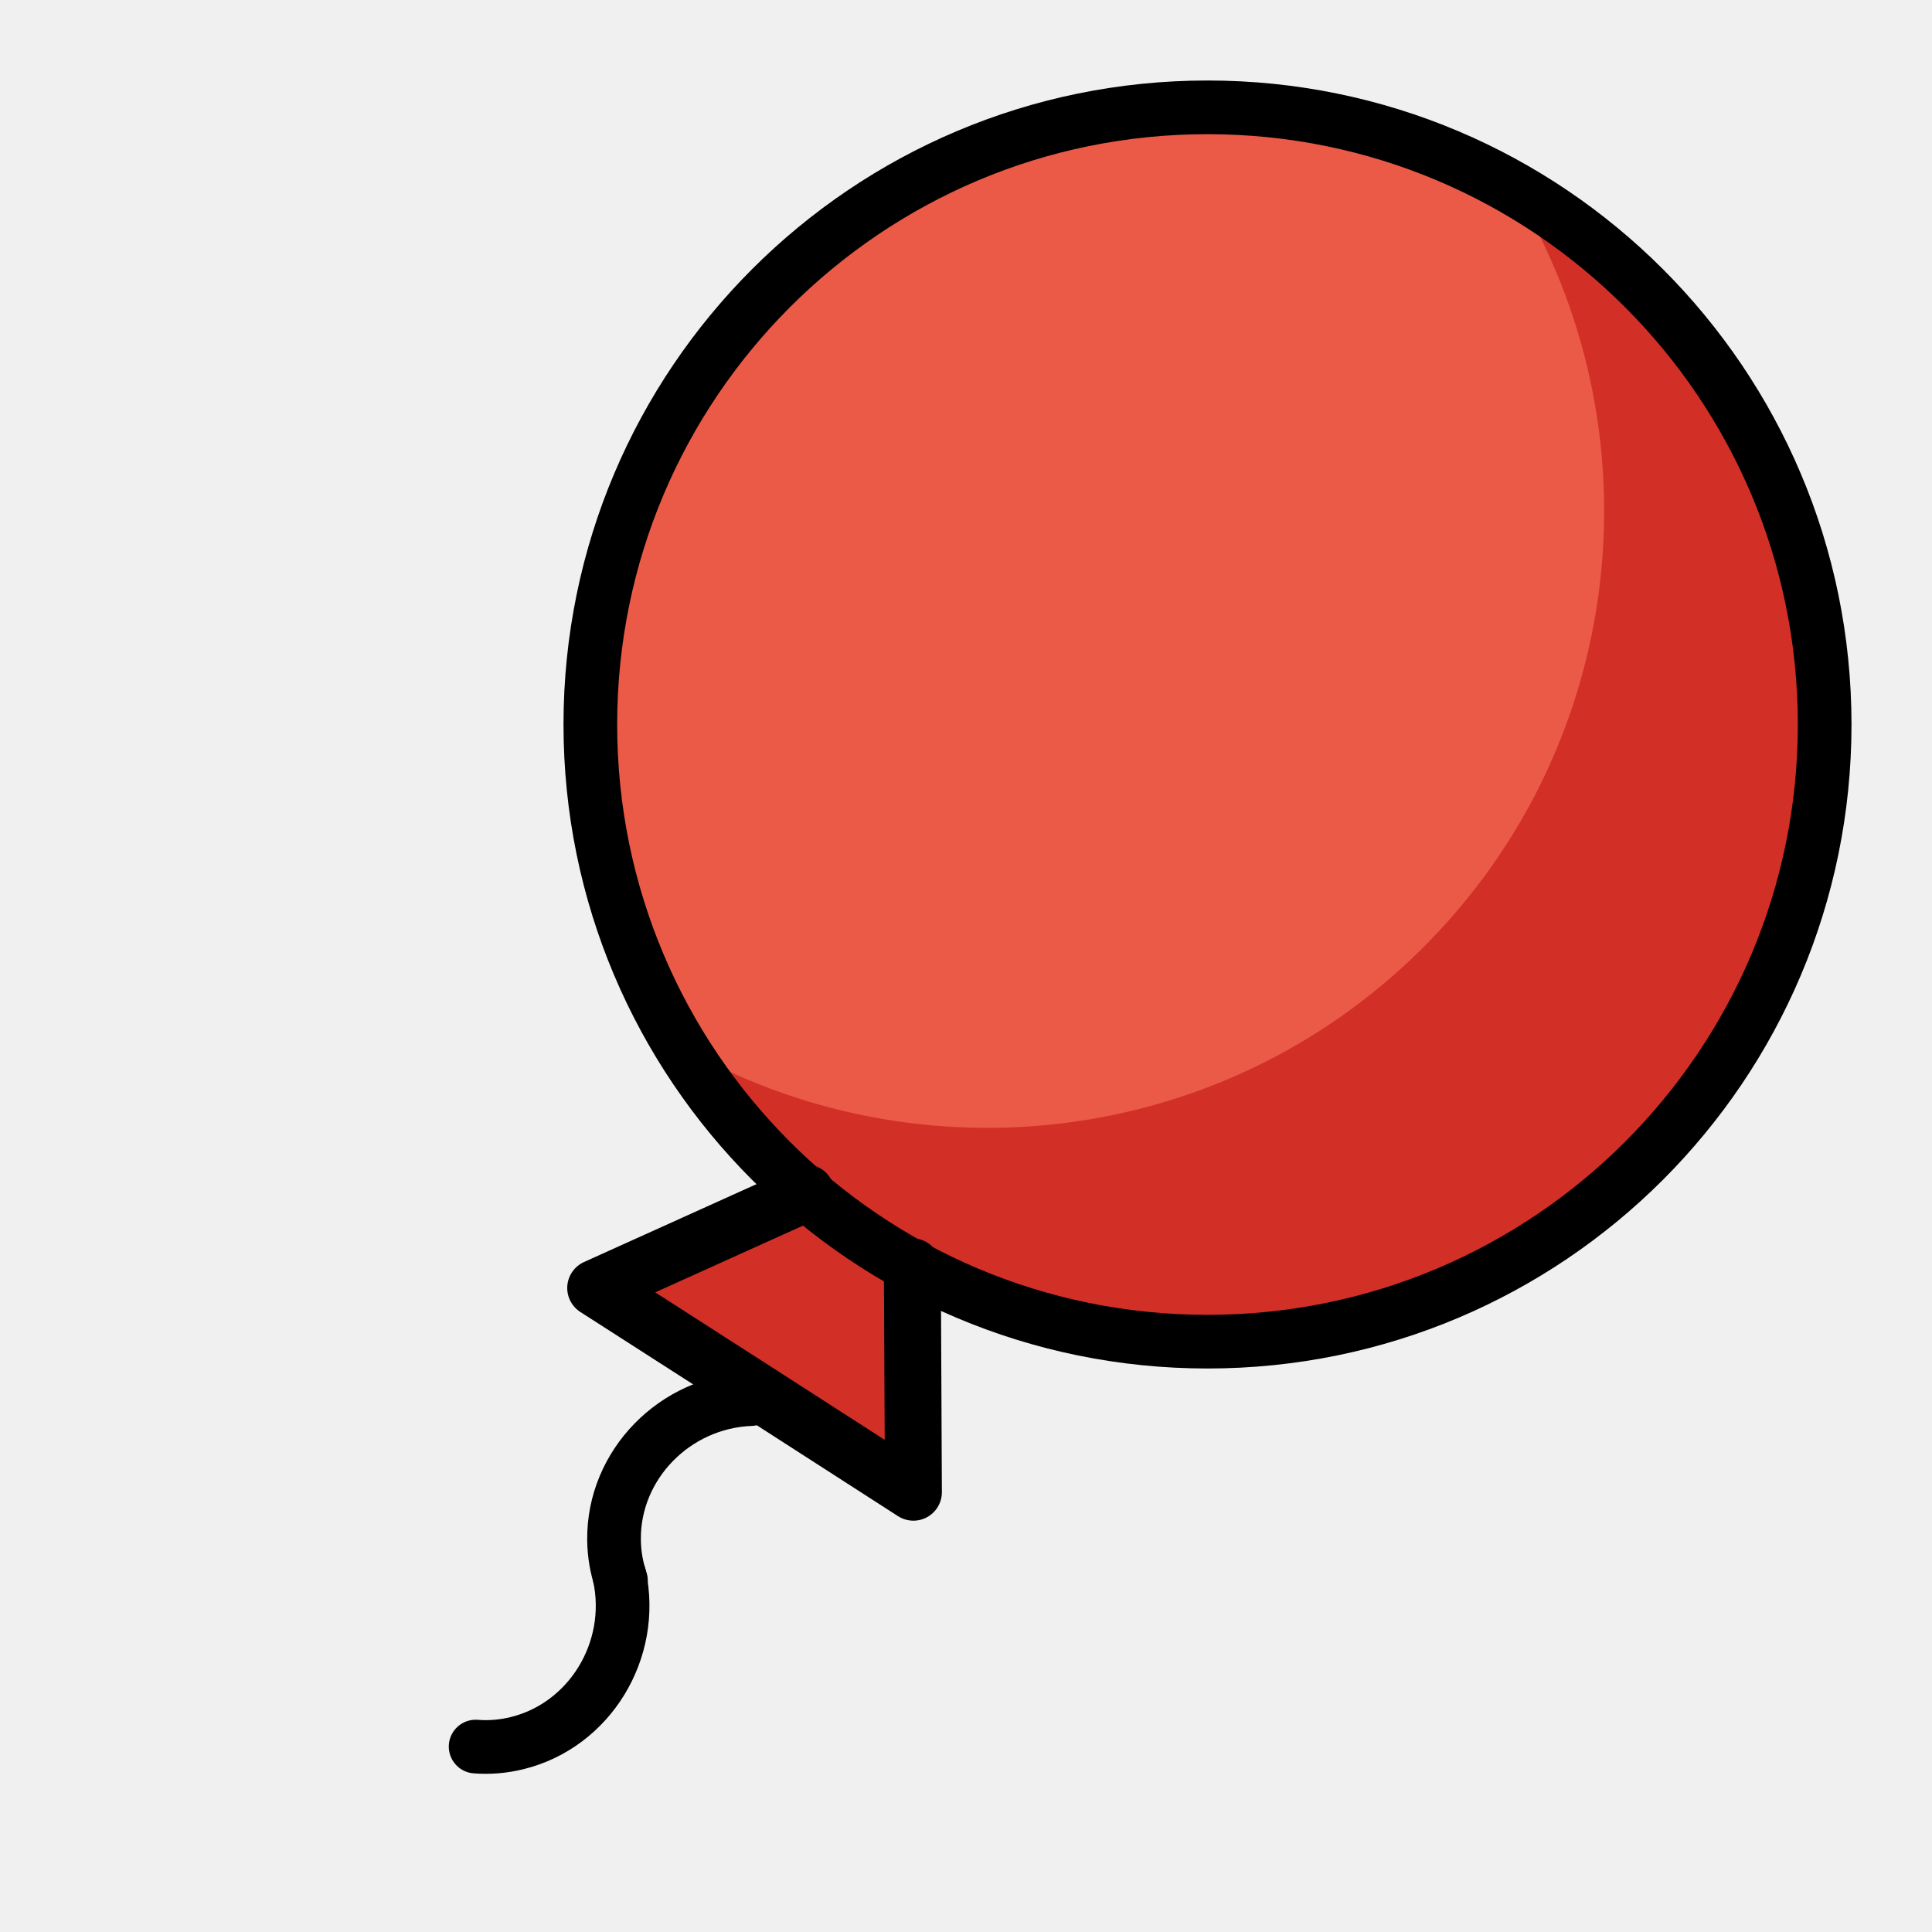
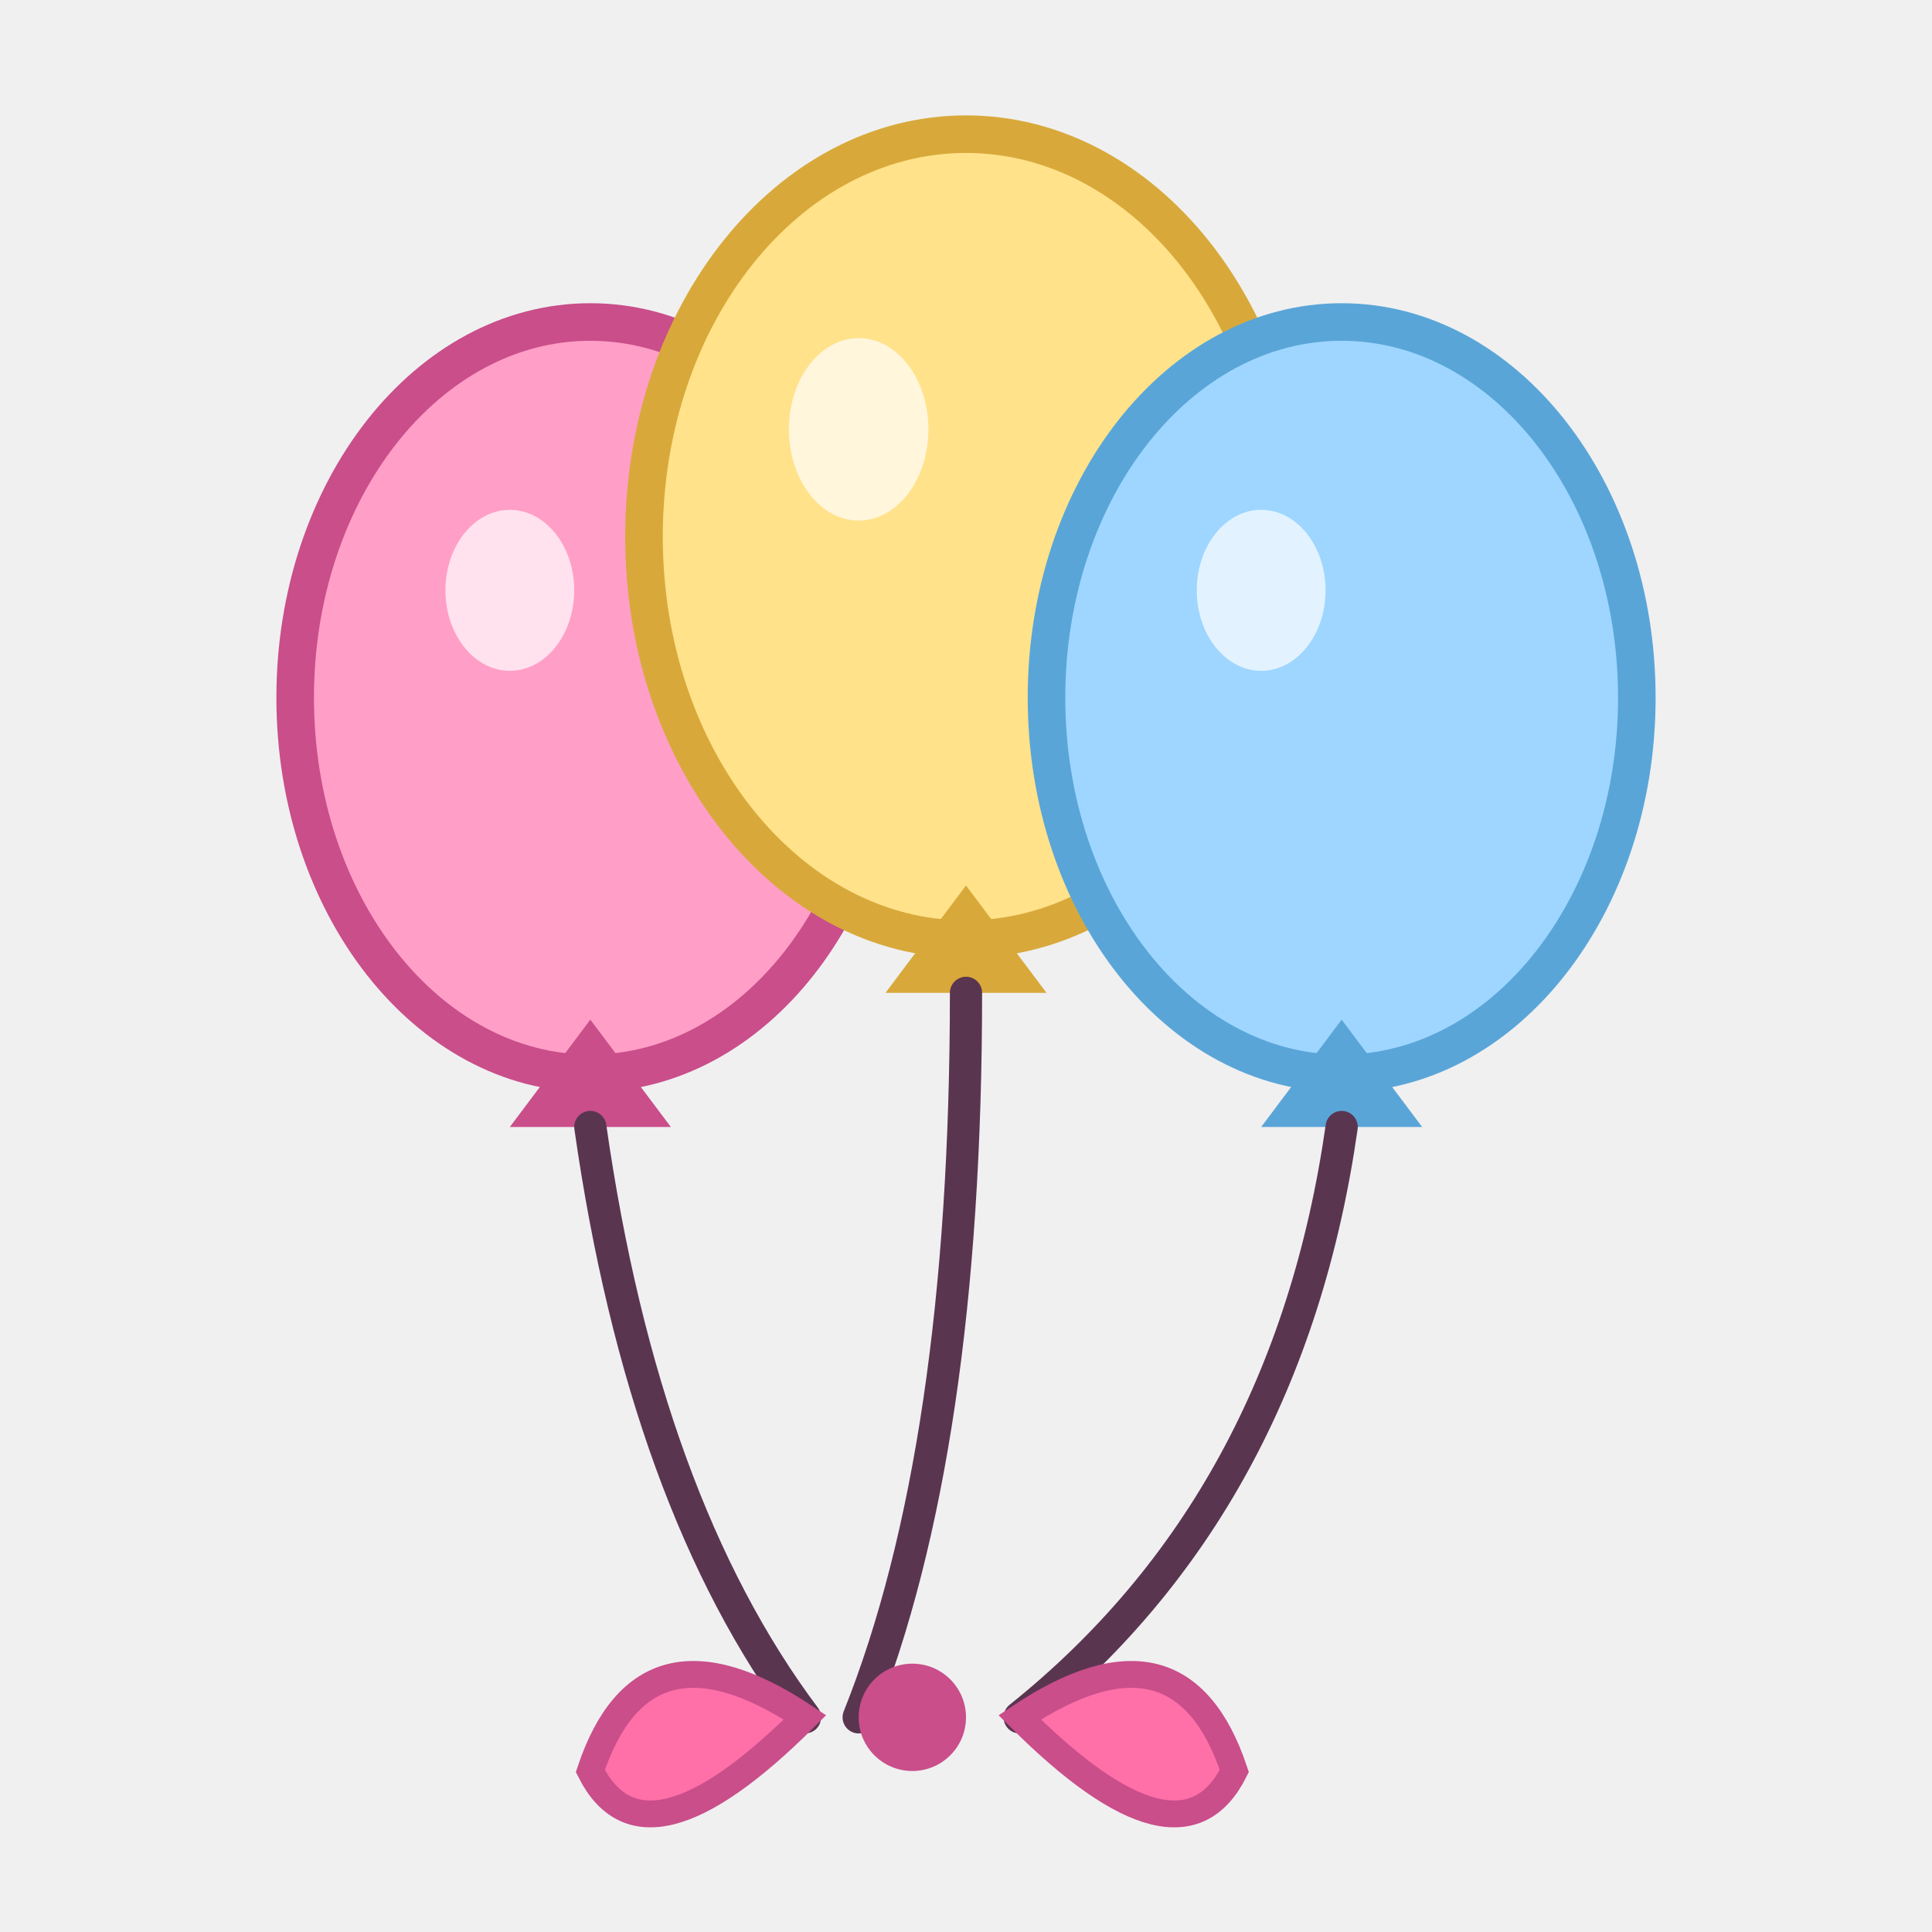
<svg xmlns="http://www.w3.org/2000/svg" viewBox="0 0 72 72" width="72" height="72">
  <g id="color">
-     <polygon fill="#D22F27" points="33.976,42.691 34.006,49.15 34.036,55.609 28.117,51.802 22.197,47.995 28.087,45.343" />
-     <circle cx="45" cy="27" r="23" fill="#EA5A47" />
-     <path fill="#D22F27" d="M60.827,10.549c-1.341-1.341-2.808-2.477-4.361-3.417c5.36,8.847,4.224,20.525-3.417,28.167 s-19.32,8.777-28.167,3.417c0.941,1.552,2.077,3.02,3.417,4.361c8.982,8.982,23.545,8.982,32.527,0 C69.809,34.094,69.809,19.531,60.827,10.549z" />
-   </g>
-   <g id="skin" />
-   <g id="skin-shadow" />
-   <g id="line">
-     <polyline fill="none" stroke="#000000" stroke-linecap="round" stroke-linejoin="round" stroke-miterlimit="10" stroke-width="2.122" points="34,47.21 34.01,49.15 34.04,55.61 28.12,51.8 22.2,48 28.09,45.34 30.04,44.46" />
-     <circle cx="45" cy="27" r="23" fill="none" stroke="#000000" stroke-miterlimit="10" stroke-width="2" />
-     <path fill="none" stroke="#000000" stroke-linecap="round" stroke-linejoin="round" stroke-miterlimit="10" stroke-width="2" d="M17.725,65.09c0.505,0.04,1.025-0,1.547-0.129c2.704-0.665,4.41-3.458,3.812-6.239" />
-     <path fill="none" stroke="#000000" stroke-linecap="round" stroke-linejoin="round" stroke-miterlimit="10" stroke-width="2" d="M23.141,58.907c-0.163-0.479-0.254-0.994-0.258-1.531c-0.025-2.784,2.26-5.128,5.102-5.236" />
+     <ellipse cx="22" cy="26" rx="11" ry="14" fill="#ff9ec6" stroke="#c94e8a" stroke-width="1.4" />
+     <ellipse cx="19" cy="22" rx="2.4" ry="3" fill="#fff" opacity=".7" />
+     <polygon points="22,38 19,42 25,42" fill="#c94e8a" />
+     <ellipse cx="36" cy="20" rx="12" ry="15" fill="#ffe28a" stroke="#d8a93a" stroke-width="1.4" />
+     <ellipse cx="32" cy="16" rx="2.6" ry="3.4" fill="#fff" opacity=".7" />
+     <polygon points="36,33 33,37 39,37" fill="#d8a93a" />
+     <ellipse cx="50" cy="26" rx="11" ry="14" fill="#9ed6ff" stroke="#5aa5d8" stroke-width="1.4" />
+     <ellipse cx="47" cy="22" rx="2.4" ry="3" fill="#fff" opacity=".7" />
+     <polygon points="50,38 47,42 53,42" fill="#5aa5d8" />
+     <path d="M22 42 Q24 56 30 64" fill="none" stroke="#5a3550" stroke-width="1.2" stroke-linecap="round" />
+     <path d="M36 37 Q36 54 32 64" fill="none" stroke="#5a3550" stroke-width="1.2" stroke-linecap="round" />
+     <path d="M50 42 Q48 56 38 64" fill="none" stroke="#5a3550" stroke-width="1.2" stroke-linecap="round" />
+     <path d="M30 64 Q24 60 22 66 Q24 70 30 64 Z" fill="#ff6fa8" stroke="#c94e8a" stroke-width="1" />
+     <path d="M38 64 Q44 60 46 66 Q44 70 38 64 Z" fill="#ff6fa8" stroke="#c94e8a" stroke-width="1" />
+     <circle cx="34" cy="64" r="2" fill="#c94e8a" />
  </g>
</svg>
